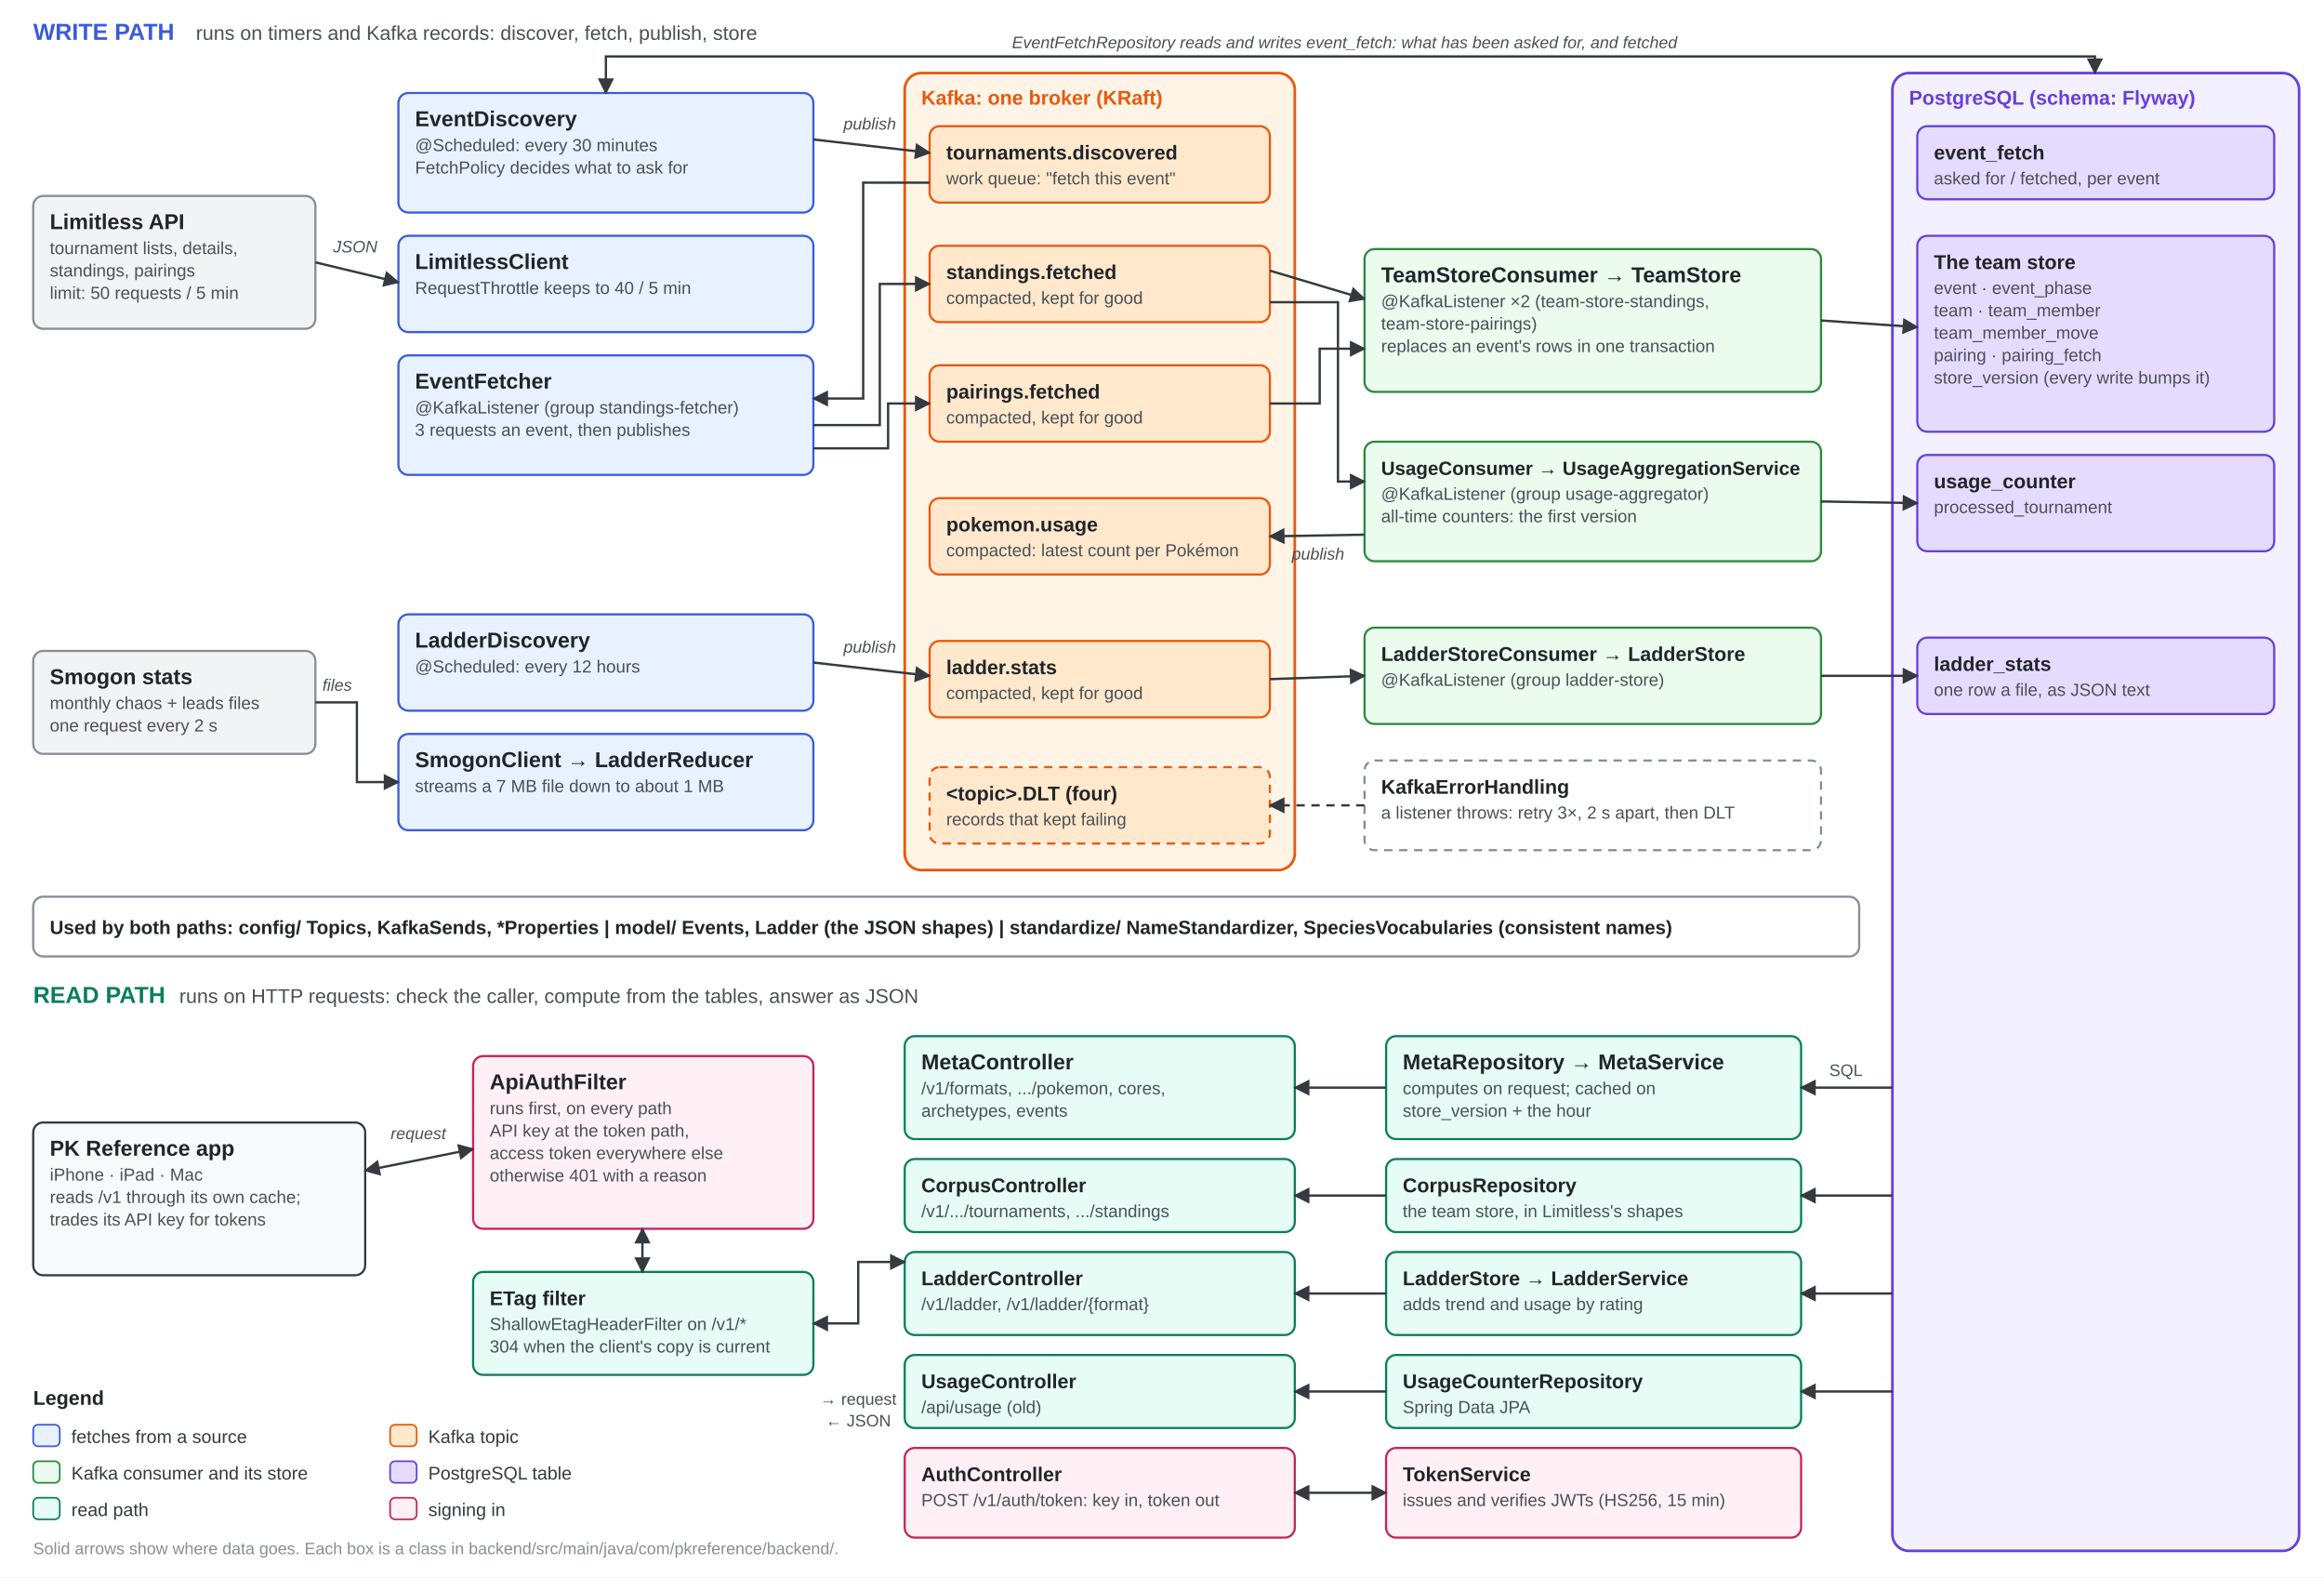
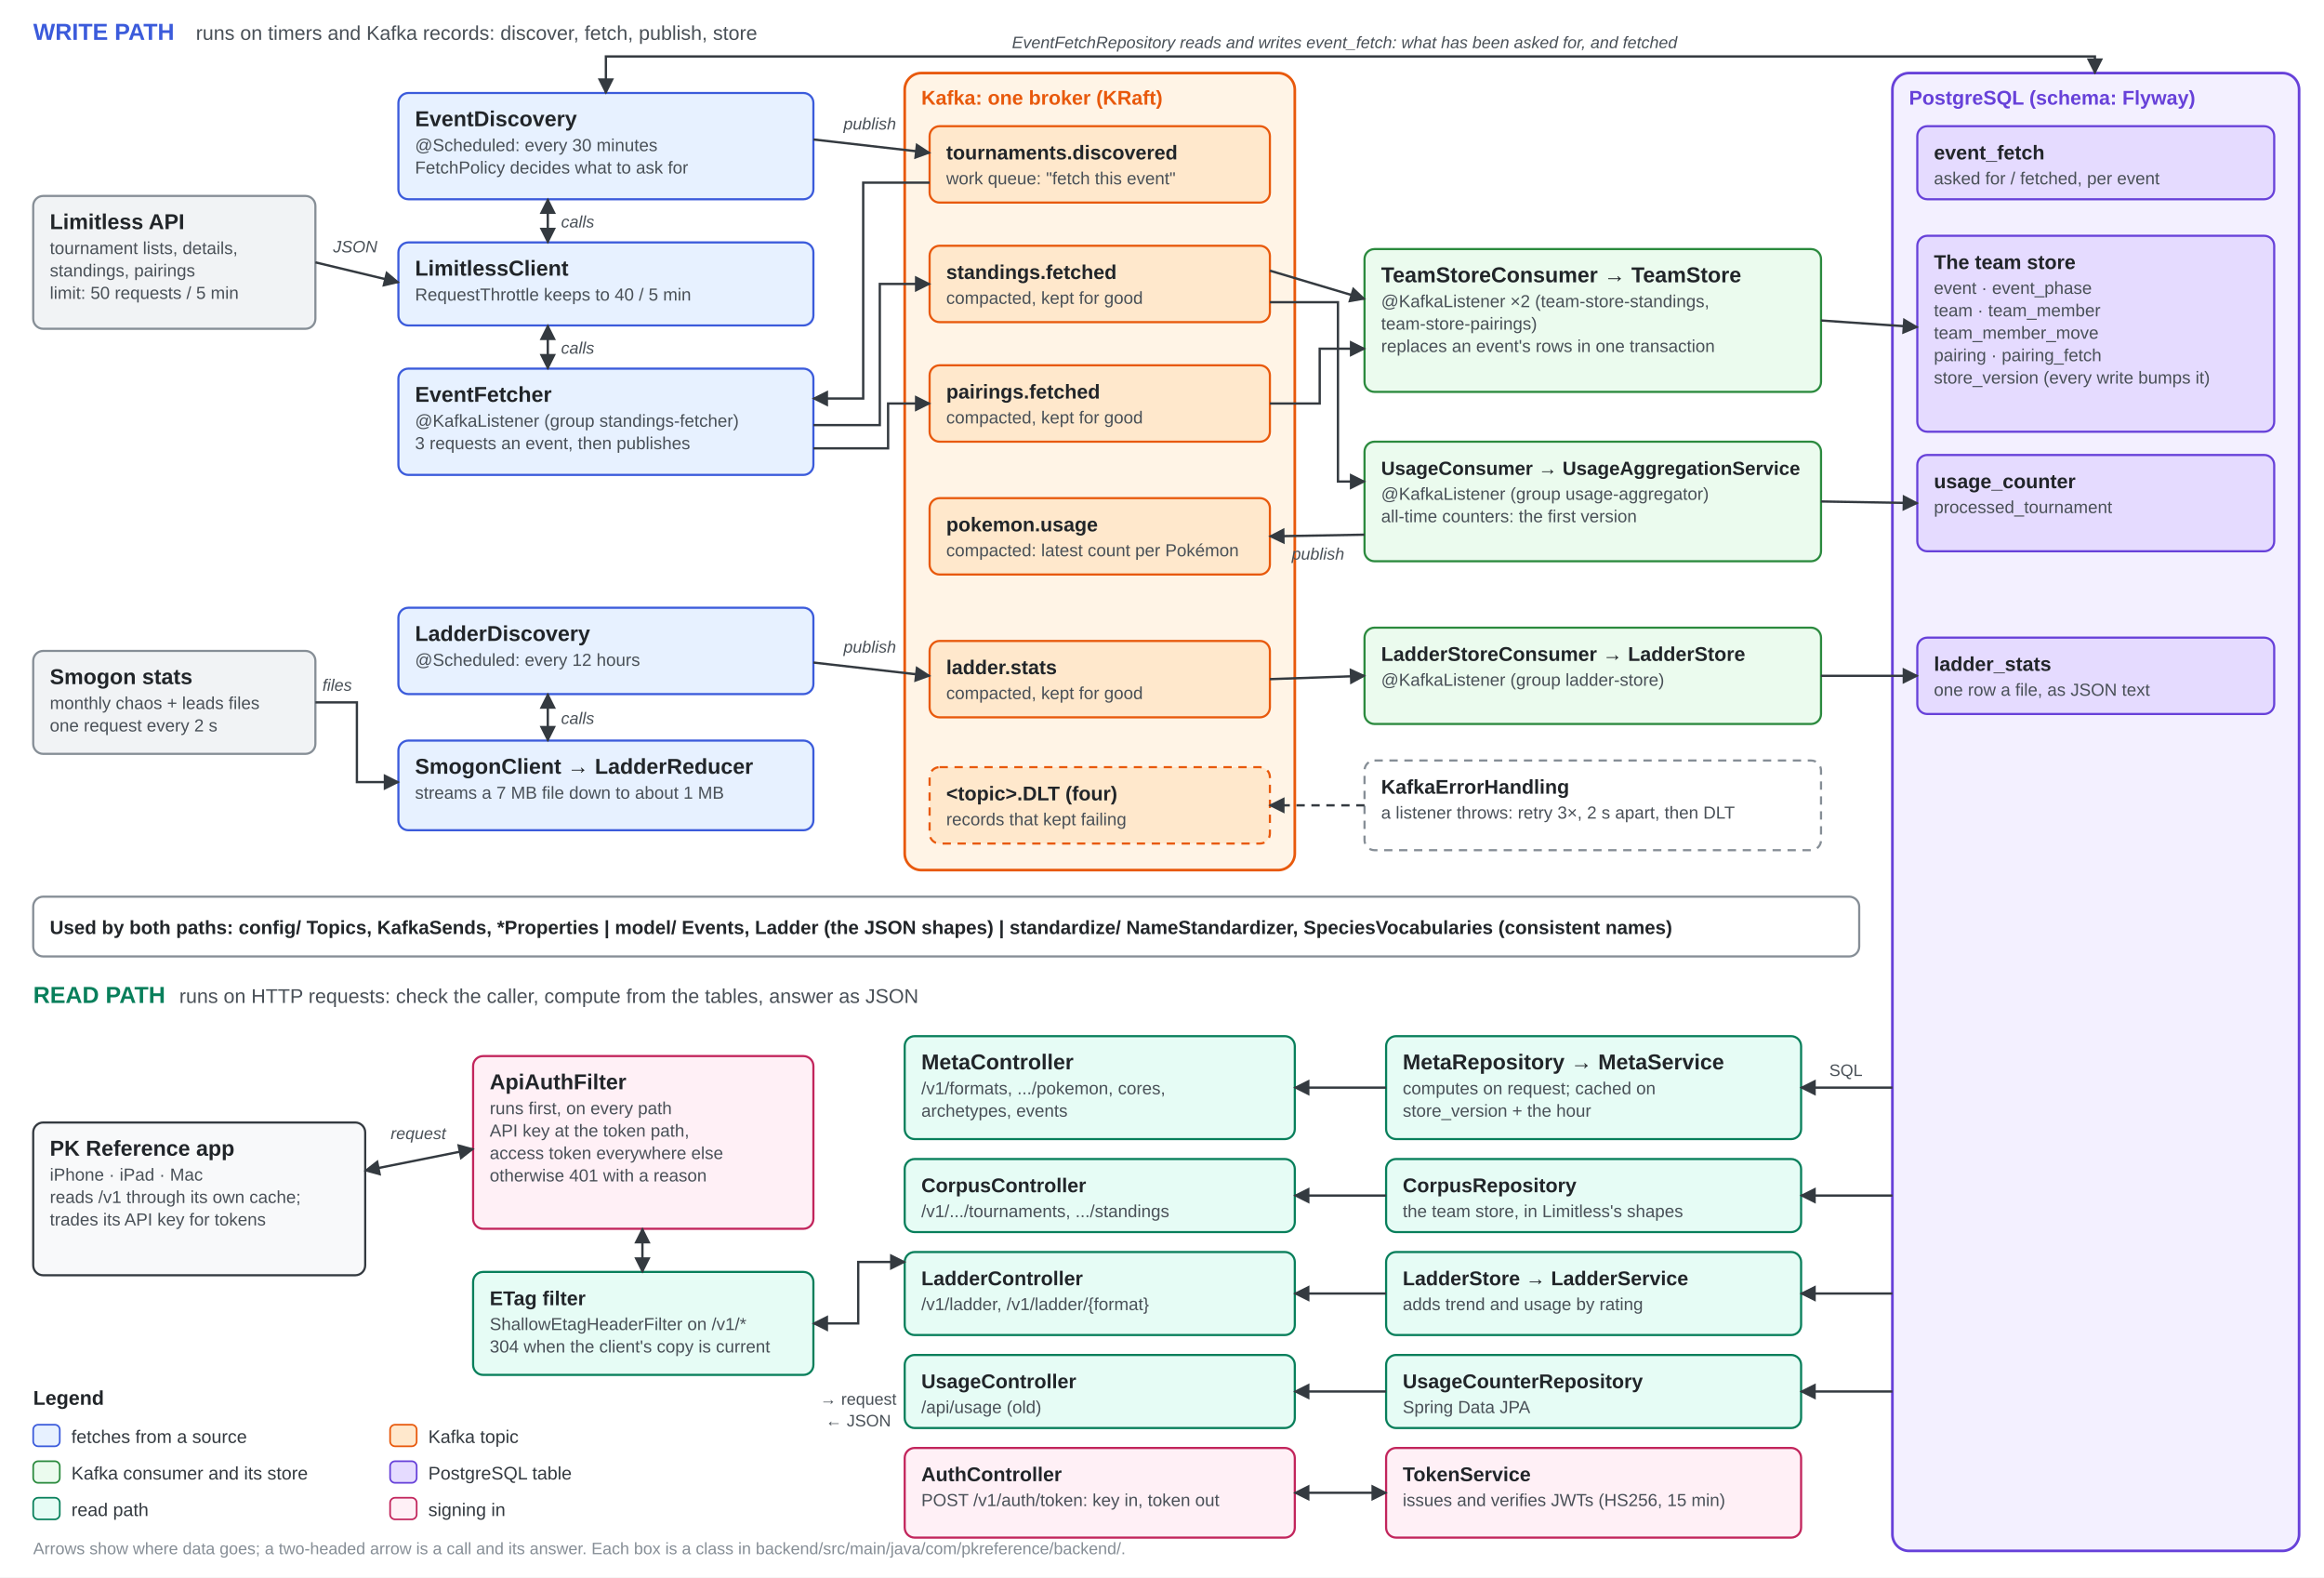
<svg xmlns="http://www.w3.org/2000/svg" viewBox="0 0 1400 950" font-family="-apple-system, Helvetica Neue, Arial, sans-serif">
  <defs>
    <marker id="head" viewBox="0 0 10 10" refX="9" refY="5" markerWidth="7" markerHeight="7" orient="auto-start-reverse">
      <path d="M 0 0 L 10 5 L 0 10 z" fill="#343a40" />
    </marker>
    <marker id="tail" viewBox="0 0 10 10" refX="9" refY="5" markerWidth="7" markerHeight="7" orient="auto-start-reverse">
      <path d="M 0 0 L 10 5 L 0 10 z" fill="#343a40" />
    </marker>
  </defs>
  <rect width="1400" height="950" fill="#ffffff" />
  <text x="20" y="24" font-size="14" font-weight="800" fill="#3b5bdb" text-anchor="start">WRITE PATH</text>
  <text x="118" y="24" font-size="12" font-weight="400" fill="#495057" text-anchor="start">runs on timers and Kafka records: discover, fetch, publish, store</text>
  <text x="20" y="604" font-size="14" font-weight="800" fill="#087f5b" text-anchor="start">READ PATH</text>
  <text x="108" y="604" font-size="12" font-weight="400" fill="#495057" text-anchor="start">runs on HTTP requests: check the caller, compute from the tables, answer as JSON</text>
  <rect x="20" y="118" width="170" height="80" rx="6" fill="#f1f3f5" stroke="#868e96" stroke-width="1.3" />
  <text x="30" y="138" font-size="13" font-weight="700" fill="#212529">Limitless API</text>
  <text x="30" y="153.0" font-size="10.5" fill="#495057">tournament lists, details,</text>
  <text x="30" y="166.5" font-size="10.5" fill="#495057">standings, pairings</text>
  <text x="30" y="180.0" font-size="10.5" fill="#495057">limit: 50 requests / 5 min</text>
  <rect x="20" y="392" width="170" height="62" rx="6" fill="#f1f3f5" stroke="#868e96" stroke-width="1.3" />
  <text x="30" y="412" font-size="13" font-weight="700" fill="#212529">Smogon stats</text>
  <text x="30" y="427.0" font-size="10.5" fill="#495057">monthly chaos + leads files</text>
  <text x="30" y="440.5" font-size="10.5" fill="#495057">one request every 2 s</text>
-   <rect x="240" y="56" width="250" height="72" rx="6" fill="#e7f1ff" stroke="#3b5bdb" stroke-width="1.3" />
+   <rect x="240" y="56" width="250" height="64" rx="6" fill="#e7f1ff" stroke="#3b5bdb" stroke-width="1.3" />
  <text x="250" y="76" font-size="13" font-weight="700" fill="#212529">EventDiscovery</text>
  <text x="250" y="91.0" font-size="10.5" fill="#495057">@Scheduled: every 30 minutes</text>
  <text x="250" y="104.5" font-size="10.5" fill="#495057">FetchPolicy decides what to ask for</text>
-   <rect x="240" y="142" width="250" height="58" rx="6" fill="#e7f1ff" stroke="#3b5bdb" stroke-width="1.3" />
-   <text x="250" y="162" font-size="13" font-weight="700" fill="#212529">LimitlessClient</text>
-   <text x="250" y="177.0" font-size="10.5" fill="#495057">RequestThrottle keeps to 40 / 5 min</text>
-   <rect x="240" y="214" width="250" height="72" rx="6" fill="#e7f1ff" stroke="#3b5bdb" stroke-width="1.3" />
-   <text x="250" y="234" font-size="13" font-weight="700" fill="#212529">EventFetcher</text>
-   <text x="250" y="249.0" font-size="10.5" fill="#495057">@KafkaListener  (group standings-fetcher)</text>
-   <text x="250" y="262.5" font-size="10.5" fill="#495057">3 requests an event, then publishes</text>
-   <rect x="240" y="370" width="250" height="58" rx="6" fill="#e7f1ff" stroke="#3b5bdb" stroke-width="1.3" />
-   <text x="250" y="390" font-size="13" font-weight="700" fill="#212529">LadderDiscovery</text>
-   <text x="250" y="405.0" font-size="10.5" fill="#495057">@Scheduled: every 12 hours</text>
-   <rect x="240" y="442" width="250" height="58" rx="6" fill="#e7f1ff" stroke="#3b5bdb" stroke-width="1.3" />
-   <text x="250" y="462" font-size="13" font-weight="700" fill="#212529">SmogonClient → LadderReducer</text>
-   <text x="250" y="477.0" font-size="10.5" fill="#495057">streams a 7 MB file down to about 1 MB</text>
+   <rect x="240" y="146" width="250" height="50" rx="6" fill="#e7f1ff" stroke="#3b5bdb" stroke-width="1.3" />
+   <text x="250" y="166" font-size="13" font-weight="700" fill="#212529">LimitlessClient</text>
+   <text x="250" y="181.0" font-size="10.5" fill="#495057">RequestThrottle keeps to 40 / 5 min</text>
+   <rect x="240" y="222" width="250" height="64" rx="6" fill="#e7f1ff" stroke="#3b5bdb" stroke-width="1.3" />
+   <text x="250" y="242" font-size="13" font-weight="700" fill="#212529">EventFetcher</text>
+   <text x="250" y="257.0" font-size="10.5" fill="#495057">@KafkaListener  (group standings-fetcher)</text>
+   <text x="250" y="270.5" font-size="10.5" fill="#495057">3 requests an event, then publishes</text>
+   <rect x="240" y="366" width="250" height="52" rx="6" fill="#e7f1ff" stroke="#3b5bdb" stroke-width="1.3" />
+   <text x="250" y="386" font-size="13" font-weight="700" fill="#212529">LadderDiscovery</text>
+   <text x="250" y="401.0" font-size="10.5" fill="#495057">@Scheduled: every 12 hours</text>
+   <rect x="240" y="446" width="250" height="54" rx="6" fill="#e7f1ff" stroke="#3b5bdb" stroke-width="1.3" />
+   <text x="250" y="466" font-size="13" font-weight="700" fill="#212529">SmogonClient → LadderReducer</text>
+   <text x="250" y="481.0" font-size="10.5" fill="#495057">streams a 7 MB file down to about 1 MB</text>
  <rect x="545" y="44" width="235" height="480" rx="10" fill="#fff4e6" stroke="#e8590c" stroke-width="1.6" />
  <text x="555" y="63" font-size="12" font-weight="700" fill="#e8590c">Kafka: one broker (KRaft)</text>
  <rect x="560" y="76" width="205" height="46" rx="6" fill="#ffe8cc" stroke="#e8590c" stroke-width="1.3" />
  <text x="570" y="96" font-size="12" font-weight="700" fill="#212529">tournaments.discovered</text>
  <text x="570" y="111.0" font-size="10.5" fill="#495057">work queue: "fetch this event"</text>
  <rect x="560" y="148" width="205" height="46" rx="6" fill="#ffe8cc" stroke="#e8590c" stroke-width="1.3" />
  <text x="570" y="168" font-size="12" font-weight="700" fill="#212529">standings.fetched</text>
  <text x="570" y="183.0" font-size="10.5" fill="#495057">compacted, kept for good</text>
  <rect x="560" y="220" width="205" height="46" rx="6" fill="#ffe8cc" stroke="#e8590c" stroke-width="1.3" />
  <text x="570" y="240" font-size="12" font-weight="700" fill="#212529">pairings.fetched</text>
  <text x="570" y="255.0" font-size="10.5" fill="#495057">compacted, kept for good</text>
  <rect x="560" y="300" width="205" height="46" rx="6" fill="#ffe8cc" stroke="#e8590c" stroke-width="1.3" />
  <text x="570" y="320" font-size="12" font-weight="700" fill="#212529">pokemon.usage</text>
  <text x="570" y="335.0" font-size="10.5" fill="#495057">compacted: latest count per Pokémon</text>
  <rect x="560" y="386" width="205" height="46" rx="6" fill="#ffe8cc" stroke="#e8590c" stroke-width="1.3" />
  <text x="570" y="406" font-size="12" font-weight="700" fill="#212529">ladder.stats</text>
  <text x="570" y="421.0" font-size="10.5" fill="#495057">compacted, kept for good</text>
  <rect x="560" y="462" width="205" height="46" rx="6" fill="#ffe8cc" stroke="#e8590c" stroke-width="1.3" stroke-dasharray="5 4" />
  <text x="570" y="482" font-size="12" font-weight="700" fill="#212529">&lt;topic&gt;.DLT  (four)</text>
  <text x="570" y="497.0" font-size="10.5" fill="#495057">records that kept failing</text>
  <rect x="822" y="150" width="275" height="86" rx="6" fill="#ebfbee" stroke="#2b8a3e" stroke-width="1.3" />
  <text x="832" y="170" font-size="13" font-weight="700" fill="#212529">TeamStoreConsumer → TeamStore</text>
  <text x="832" y="185.0" font-size="10.5" fill="#495057">@KafkaListener ×2  (team-store-standings,</text>
  <text x="832" y="198.5" font-size="10.5" fill="#495057">team-store-pairings)</text>
  <text x="832" y="212.0" font-size="10.5" fill="#495057">replaces an event's rows in one transaction</text>
  <rect x="822" y="266" width="275" height="72" rx="6" fill="#ebfbee" stroke="#2b8a3e" stroke-width="1.3" />
  <text x="832" y="286" font-size="11.5" font-weight="700" fill="#212529">UsageConsumer → UsageAggregationService</text>
  <text x="832" y="301.0" font-size="10.5" fill="#495057">@KafkaListener  (group usage-aggregator)</text>
  <text x="832" y="314.5" font-size="10.5" fill="#495057">all-time counters: the first version</text>
  <rect x="822" y="378" width="275" height="58" rx="6" fill="#ebfbee" stroke="#2b8a3e" stroke-width="1.3" />
  <text x="832" y="398" font-size="12" font-weight="700" fill="#212529">LadderStoreConsumer → LadderStore</text>
  <text x="832" y="413.0" font-size="10.5" fill="#495057">@KafkaListener  (group ladder-store)</text>
  <rect x="822" y="458" width="275" height="54" rx="6" fill="#ffffff" stroke="#868e96" stroke-width="1.3" stroke-dasharray="5 4" />
  <text x="832" y="478" font-size="12" font-weight="700" fill="#212529">KafkaErrorHandling</text>
  <text x="832" y="493.0" font-size="10.5" fill="#495057">a listener throws: retry 3×, 2 s apart, then DLT</text>
  <rect x="1140" y="44" width="245" height="890" rx="10" fill="#f3f0ff" stroke="#6741d9" stroke-width="1.6" />
  <text x="1150" y="63" font-size="12" font-weight="700" fill="#6741d9">PostgreSQL  (schema: Flyway)</text>
  <rect x="1155" y="76" width="215" height="44" rx="6" fill="#e5dbff" stroke="#6741d9" stroke-width="1.3" />
  <text x="1165" y="96" font-size="12" font-weight="700" fill="#212529">event_fetch</text>
  <text x="1165" y="111.0" font-size="10.5" fill="#495057">asked for / fetched, per event</text>
  <rect x="1155" y="142" width="215" height="118" rx="6" fill="#e5dbff" stroke="#6741d9" stroke-width="1.3" />
  <text x="1165" y="162" font-size="12" font-weight="700" fill="#212529">The team store</text>
  <text x="1165" y="177.0" font-size="10.5" fill="#495057">event · event_phase</text>
  <text x="1165" y="190.5" font-size="10.5" fill="#495057">team · team_member</text>
  <text x="1165" y="204.0" font-size="10.5" fill="#495057">team_member_move</text>
  <text x="1165" y="217.5" font-size="10.5" fill="#495057">pairing · pairing_fetch</text>
  <text x="1165" y="231.0" font-size="10.5" fill="#495057">store_version  (every write bumps it)</text>
  <rect x="1155" y="274" width="215" height="58" rx="6" fill="#e5dbff" stroke="#6741d9" stroke-width="1.3" />
  <text x="1165" y="294" font-size="12" font-weight="700" fill="#212529">usage_counter</text>
  <text x="1165" y="309.0" font-size="10.5" fill="#495057">processed_tournament</text>
  <rect x="1155" y="384" width="215" height="46" rx="6" fill="#e5dbff" stroke="#6741d9" stroke-width="1.3" />
  <text x="1165" y="404" font-size="12" font-weight="700" fill="#212529">ladder_stats</text>
  <text x="1165" y="419.0" font-size="10.5" fill="#495057">one row a file, as JSON text</text>
  <rect x="20" y="540" width="1100" height="36" rx="6" fill="#ffffff" stroke="#868e96" stroke-width="1.3" />
  <text x="30" y="562.5" font-size="11.5" font-weight="700" fill="#212529">Used by both paths:  config/ Topics, KafkaSends, *Properties   |   model/ Events, Ladder (the JSON shapes)   |   standardize/ NameStandardizer, SpeciesVocabularies (consistent names)</text>
  <rect x="835" y="624" width="250" height="62" rx="6" fill="#e6fcf5" stroke="#087f5b" stroke-width="1.3" />
  <text x="845" y="644" font-size="13" font-weight="700" fill="#212529">MetaRepository → MetaService</text>
  <text x="845" y="659.0" font-size="10.5" fill="#495057">computes on request; cached on</text>
  <text x="845" y="672.5" font-size="10.5" fill="#495057">store_version + the hour</text>
  <rect x="835" y="698" width="250" height="44" rx="6" fill="#e6fcf5" stroke="#087f5b" stroke-width="1.3" />
  <text x="845" y="718" font-size="12" font-weight="700" fill="#212529">CorpusRepository</text>
  <text x="845" y="733.0" font-size="10.5" fill="#495057">the team store, in Limitless's shapes</text>
  <rect x="835" y="754" width="250" height="50" rx="6" fill="#e6fcf5" stroke="#087f5b" stroke-width="1.3" />
  <text x="845" y="774" font-size="12" font-weight="700" fill="#212529">LadderStore → LadderService</text>
  <text x="845" y="789.0" font-size="10.5" fill="#495057">adds trend and usage by rating</text>
  <rect x="835" y="816" width="250" height="44" rx="6" fill="#e6fcf5" stroke="#087f5b" stroke-width="1.3" />
  <text x="845" y="836" font-size="12" font-weight="700" fill="#212529">UsageCounterRepository</text>
  <text x="845" y="851.0" font-size="10.5" fill="#495057">Spring Data JPA</text>
  <rect x="835" y="872" width="250" height="54" rx="6" fill="#fff0f6" stroke="#c2255c" stroke-width="1.3" />
  <text x="845" y="892" font-size="12" font-weight="700" fill="#212529">TokenService</text>
  <text x="845" y="907.0" font-size="10.5" fill="#495057">issues and verifies JWTs (HS256, 15 min)</text>
  <rect x="545" y="624" width="235" height="62" rx="6" fill="#e6fcf5" stroke="#087f5b" stroke-width="1.3" />
  <text x="555" y="644" font-size="13" font-weight="700" fill="#212529">MetaController</text>
  <text x="555" y="659.0" font-size="10.5" fill="#495057">/v1/formats, .../pokemon, cores,</text>
  <text x="555" y="672.5" font-size="10.5" fill="#495057">archetypes, events</text>
  <rect x="545" y="698" width="235" height="44" rx="6" fill="#e6fcf5" stroke="#087f5b" stroke-width="1.3" />
  <text x="555" y="718" font-size="12" font-weight="700" fill="#212529">CorpusController</text>
  <text x="555" y="733.0" font-size="10.5" fill="#495057">/v1/.../tournaments, .../standings</text>
  <rect x="545" y="754" width="235" height="50" rx="6" fill="#e6fcf5" stroke="#087f5b" stroke-width="1.3" />
  <text x="555" y="774" font-size="12" font-weight="700" fill="#212529">LadderController</text>
  <text x="555" y="789.0" font-size="10.5" fill="#495057">/v1/ladder, /v1/ladder/{format}</text>
  <rect x="545" y="816" width="235" height="44" rx="6" fill="#e6fcf5" stroke="#087f5b" stroke-width="1.3" />
  <text x="555" y="836" font-size="12" font-weight="700" fill="#212529">UsageController</text>
  <text x="555" y="851.0" font-size="10.5" fill="#495057">/api/usage  (old)</text>
  <rect x="545" y="872" width="235" height="54" rx="6" fill="#fff0f6" stroke="#c2255c" stroke-width="1.3" />
  <text x="555" y="892" font-size="12" font-weight="700" fill="#212529">AuthController</text>
  <text x="555" y="907.0" font-size="10.5" fill="#495057">POST /v1/auth/token: key in, token out</text>
  <rect x="285" y="636" width="205" height="104" rx="6" fill="#fff0f6" stroke="#c2255c" stroke-width="1.3" />
  <text x="295" y="656" font-size="13" font-weight="700" fill="#212529">ApiAuthFilter</text>
  <text x="295" y="671.0" font-size="10.5" fill="#495057">runs first, on every path</text>
  <text x="295" y="684.5" font-size="10.5" fill="#495057">API key at the token path,</text>
  <text x="295" y="698.0" font-size="10.5" fill="#495057">access token everywhere else</text>
  <text x="295" y="711.5" font-size="10.5" fill="#495057">otherwise 401 with a reason</text>
  <rect x="285" y="766" width="205" height="62" rx="6" fill="#e6fcf5" stroke="#087f5b" stroke-width="1.3" />
  <text x="295" y="786" font-size="12" font-weight="700" fill="#212529">ETag filter</text>
  <text x="295" y="801.0" font-size="10.5" fill="#495057">ShallowEtagHeaderFilter on /v1/*</text>
  <text x="295" y="814.5" font-size="10.5" fill="#495057">304 when the client's copy is current</text>
  <rect x="20" y="676" width="200" height="92" rx="6" fill="#f8f9fa" stroke="#343a40" stroke-width="1.3" />
  <text x="30" y="696" font-size="13" font-weight="700" fill="#212529">PK Reference app</text>
  <text x="30" y="711.0" font-size="10.5" fill="#495057">iPhone · iPad · Mac</text>
  <text x="30" y="724.5" font-size="10.5" fill="#495057">reads /v1 through its own cache;</text>
  <text x="30" y="738.0" font-size="10.5" fill="#495057">trades its API key for tokens</text>
+   <path d="M 330 120 L 330 146" fill="none" stroke="#343a40" stroke-width="1.4" marker-end="url(#head)" marker-start="url(#tail)" />
+   <text x="338" y="137" font-size="10" fill="#495057" text-anchor="start" font-style="italic">calls</text>
+   <path d="M 330 222 L 330 196" fill="none" stroke="#343a40" stroke-width="1.4" marker-end="url(#head)" marker-start="url(#tail)" />
+   <text x="338" y="213" font-size="10" fill="#495057" text-anchor="start" font-style="italic">calls</text>
+   <path d="M 330 418 L 330 446" fill="none" stroke="#343a40" stroke-width="1.4" marker-end="url(#head)" marker-start="url(#tail)" />
+   <text x="338" y="436" font-size="10" fill="#495057" text-anchor="start" font-style="italic">calls</text>
  <path d="M 190 158 L 240 170" fill="none" stroke="#343a40" stroke-width="1.4" marker-end="url(#head)" />
  <text x="214" y="152" font-size="10" fill="#495057" text-anchor="middle" font-style="italic">JSON</text>
  <path d="M 490 84 L 560 92" fill="none" stroke="#343a40" stroke-width="1.4" marker-end="url(#head)" />
  <text x="524" y="78" font-size="10" fill="#495057" text-anchor="middle" font-style="italic">publish</text>
  <path d="M 560 110 L 520 110 L 520 240 L 490 240" fill="none" stroke="#343a40" stroke-width="1.4" marker-end="url(#head)" />
  <path d="M 490 256 L 530 256 L 530 171 L 560 171" fill="none" stroke="#343a40" stroke-width="1.4" marker-end="url(#head)" />
  <path d="M 490 270 L 535 270 L 535 243 L 560 243" fill="none" stroke="#343a40" stroke-width="1.4" marker-end="url(#head)" />
  <path d="M 765 163 L 822 180" fill="none" stroke="#343a40" stroke-width="1.4" marker-end="url(#head)" />
  <path d="M 765 243 L 795 243 L 795 210 L 822 210" fill="none" stroke="#343a40" stroke-width="1.4" marker-end="url(#head)" />
  <path d="M 765 182 L 806 182 L 806 290 L 822 290" fill="none" stroke="#343a40" stroke-width="1.4" marker-end="url(#head)" />
  <path d="M 822 322 L 765 323" fill="none" stroke="#343a40" stroke-width="1.4" marker-end="url(#head)" />
  <text x="794" y="337" font-size="10" fill="#495057" text-anchor="middle" font-style="italic">publish</text>
  <path d="M 1097 193 L 1155 197" fill="none" stroke="#343a40" stroke-width="1.4" marker-end="url(#head)" />
  <path d="M 1097 302 L 1155 303" fill="none" stroke="#343a40" stroke-width="1.4" marker-end="url(#head)" />
  <path d="M 1097 407 L 1155 407" fill="none" stroke="#343a40" stroke-width="1.4" marker-end="url(#head)" />
  <path d="M 190 423 L 215 423 L 215 471 L 240 471" fill="none" stroke="#343a40" stroke-width="1.4" marker-end="url(#head)" />
  <text x="212" y="416" font-size="10" fill="#495057" text-anchor="end" font-style="italic">files</text>
  <path d="M 490 399 L 560 407" fill="none" stroke="#343a40" stroke-width="1.4" marker-end="url(#head)" />
  <text x="524" y="393" font-size="10" fill="#495057" text-anchor="middle" font-style="italic">publish</text>
  <path d="M 765 409 L 822 407" fill="none" stroke="#343a40" stroke-width="1.4" marker-end="url(#head)" />
  <path d="M 822 485 L 765 485" fill="none" stroke="#343a40" stroke-width="1.4" stroke-dasharray="5 4" marker-end="url(#head)" />
  <path d="M 365 56 L 365 34 L 1262 34 L 1262 44" fill="none" stroke="#343a40" stroke-width="1.4" marker-end="url(#head)" marker-start="url(#tail)" />
  <text x="810" y="29" font-size="10" fill="#495057" text-anchor="middle" font-style="italic">EventFetchRepository reads and writes event_fetch: what has been asked for, and fetched</text>
  <path d="M 1140 655 L 1085 655" fill="none" stroke="#343a40" stroke-width="1.4" marker-end="url(#head)" />
  <path d="M 835 655 L 780 655" fill="none" stroke="#343a40" stroke-width="1.4" marker-end="url(#head)" />
  <path d="M 1140 720 L 1085 720" fill="none" stroke="#343a40" stroke-width="1.4" marker-end="url(#head)" />
  <path d="M 835 720 L 780 720" fill="none" stroke="#343a40" stroke-width="1.4" marker-end="url(#head)" />
  <path d="M 1140 779 L 1085 779" fill="none" stroke="#343a40" stroke-width="1.4" marker-end="url(#head)" />
  <path d="M 835 779 L 780 779" fill="none" stroke="#343a40" stroke-width="1.4" marker-end="url(#head)" />
  <path d="M 1140 838 L 1085 838" fill="none" stroke="#343a40" stroke-width="1.4" marker-end="url(#head)" />
  <path d="M 835 838 L 780 838" fill="none" stroke="#343a40" stroke-width="1.4" marker-end="url(#head)" />
  <text x="1112" y="648" font-size="10" font-weight="400" fill="#495057" text-anchor="middle">SQL</text>
  <path d="M 835 899 L 780 899" fill="none" stroke="#343a40" stroke-width="1.4" marker-end="url(#head)" marker-start="url(#tail)" />
  <path d="M 220 705 L 285 692" fill="none" stroke="#343a40" stroke-width="1.4" marker-end="url(#head)" marker-start="url(#tail)" />
  <text x="252" y="686" font-size="10" fill="#495057" text-anchor="middle" font-style="italic">request</text>
  <path d="M 387 740 L 387 766" fill="none" stroke="#343a40" stroke-width="1.4" marker-end="url(#head)" marker-start="url(#tail)" />
  <path d="M 490 797 L 517 797 L 517 760 L 545 760" fill="none" stroke="#343a40" stroke-width="1.4" marker-end="url(#head)" marker-start="url(#tail)" />
  <text x="517" y="846" font-size="10" font-weight="400" fill="#495057" text-anchor="middle">→ request</text>
  <text x="517" y="859" font-size="10" font-weight="400" fill="#495057" text-anchor="middle">← JSON</text>
  <text x="20" y="846" font-size="12" font-weight="700" fill="#212529" text-anchor="start">Legend</text>
  <rect x="20" y="858" width="16" height="13" rx="3" fill="#e7f1ff" stroke="#3b5bdb" />
  <text x="43" y="869" font-size="11" font-weight="400" fill="#343a40" text-anchor="start">fetches from a source</text>
  <rect x="235" y="858" width="16" height="13" rx="3" fill="#ffe8cc" stroke="#e8590c" />
  <text x="258" y="869" font-size="11" font-weight="400" fill="#343a40" text-anchor="start">Kafka topic</text>
  <rect x="20" y="880" width="16" height="13" rx="3" fill="#ebfbee" stroke="#2b8a3e" />
  <text x="43" y="891" font-size="11" font-weight="400" fill="#343a40" text-anchor="start">Kafka consumer and its store</text>
  <rect x="235" y="880" width="16" height="13" rx="3" fill="#e5dbff" stroke="#6741d9" />
  <text x="258" y="891" font-size="11" font-weight="400" fill="#343a40" text-anchor="start">PostgreSQL table</text>
  <rect x="20" y="902" width="16" height="13" rx="3" fill="#e6fcf5" stroke="#087f5b" />
  <text x="43" y="913" font-size="11" font-weight="400" fill="#343a40" text-anchor="start">read path</text>
  <rect x="235" y="902" width="16" height="13" rx="3" fill="#fff0f6" stroke="#c2255c" />
  <text x="258" y="913" font-size="11" font-weight="400" fill="#343a40" text-anchor="start">signing in</text>
-   <text x="20" y="936" font-size="10" font-weight="400" fill="#868e96" text-anchor="start">Solid arrows show where data goes. Each box is a class in backend/src/main/java/com/pkreference/backend/.</text>
+   <text x="20" y="936" font-size="10" font-weight="400" fill="#868e96" text-anchor="start">Arrows show where data goes; a two-headed arrow is a call and its answer. Each box is a class in backend/src/main/java/com/pkreference/backend/.</text>
</svg>
